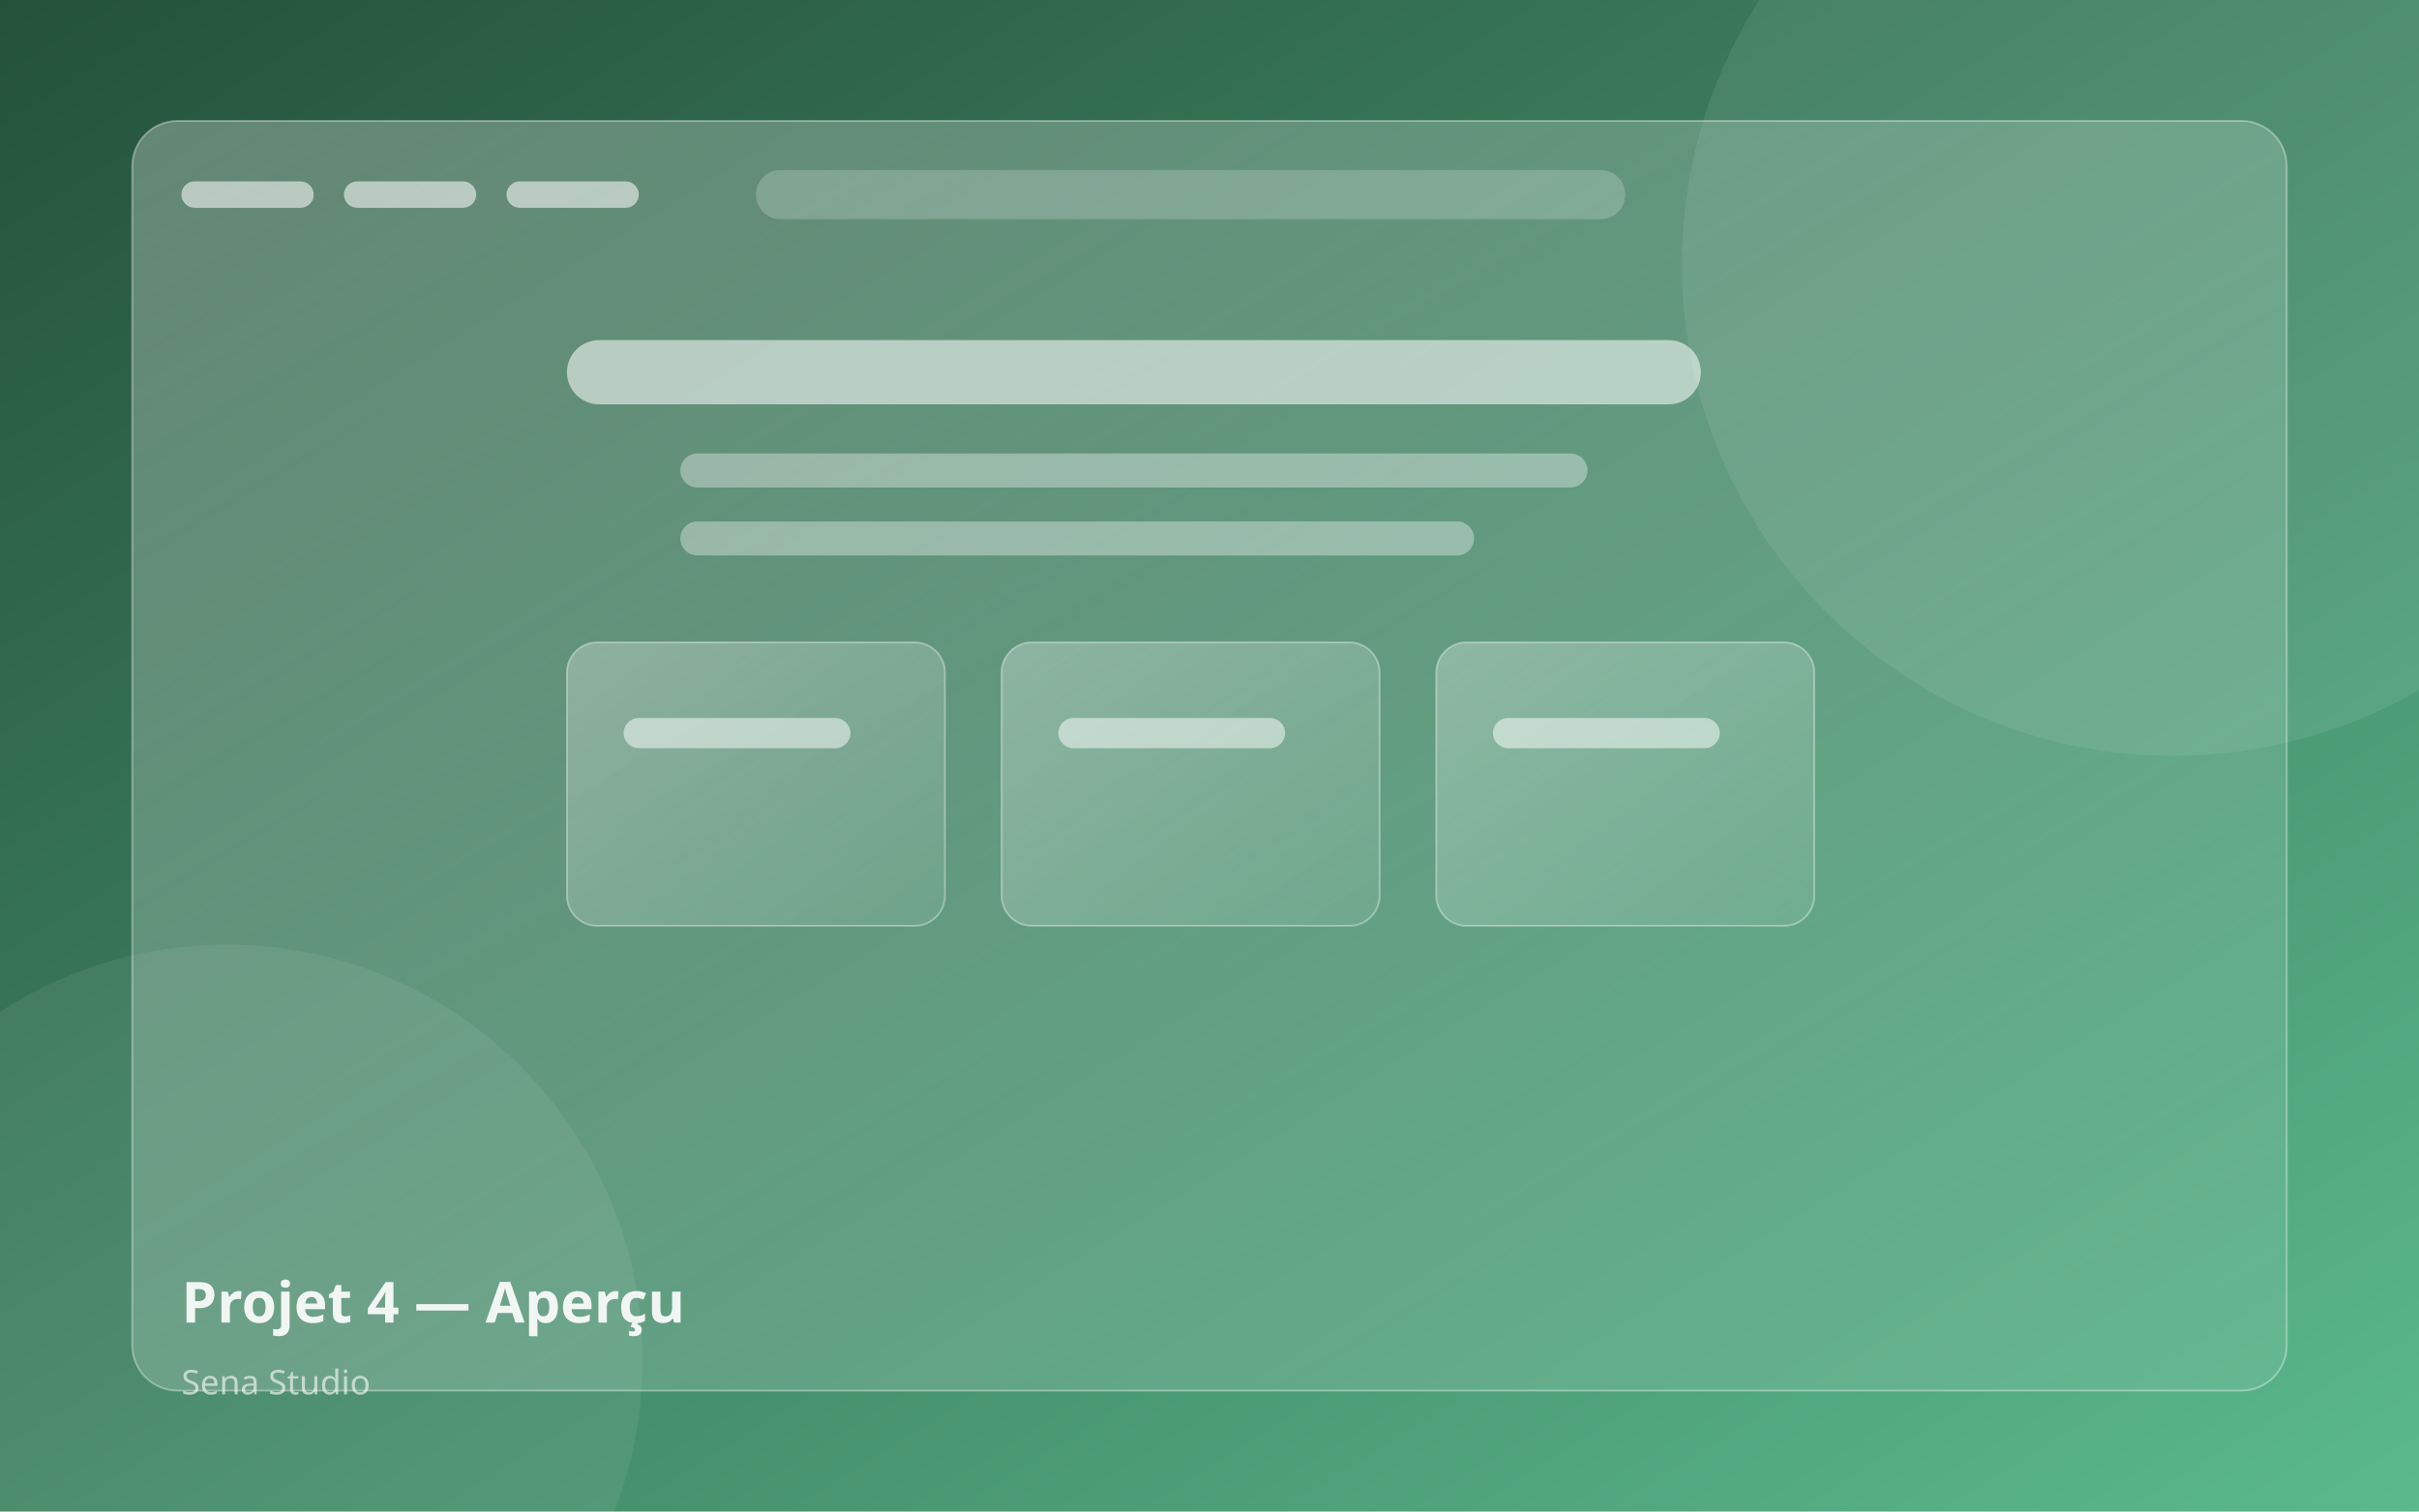
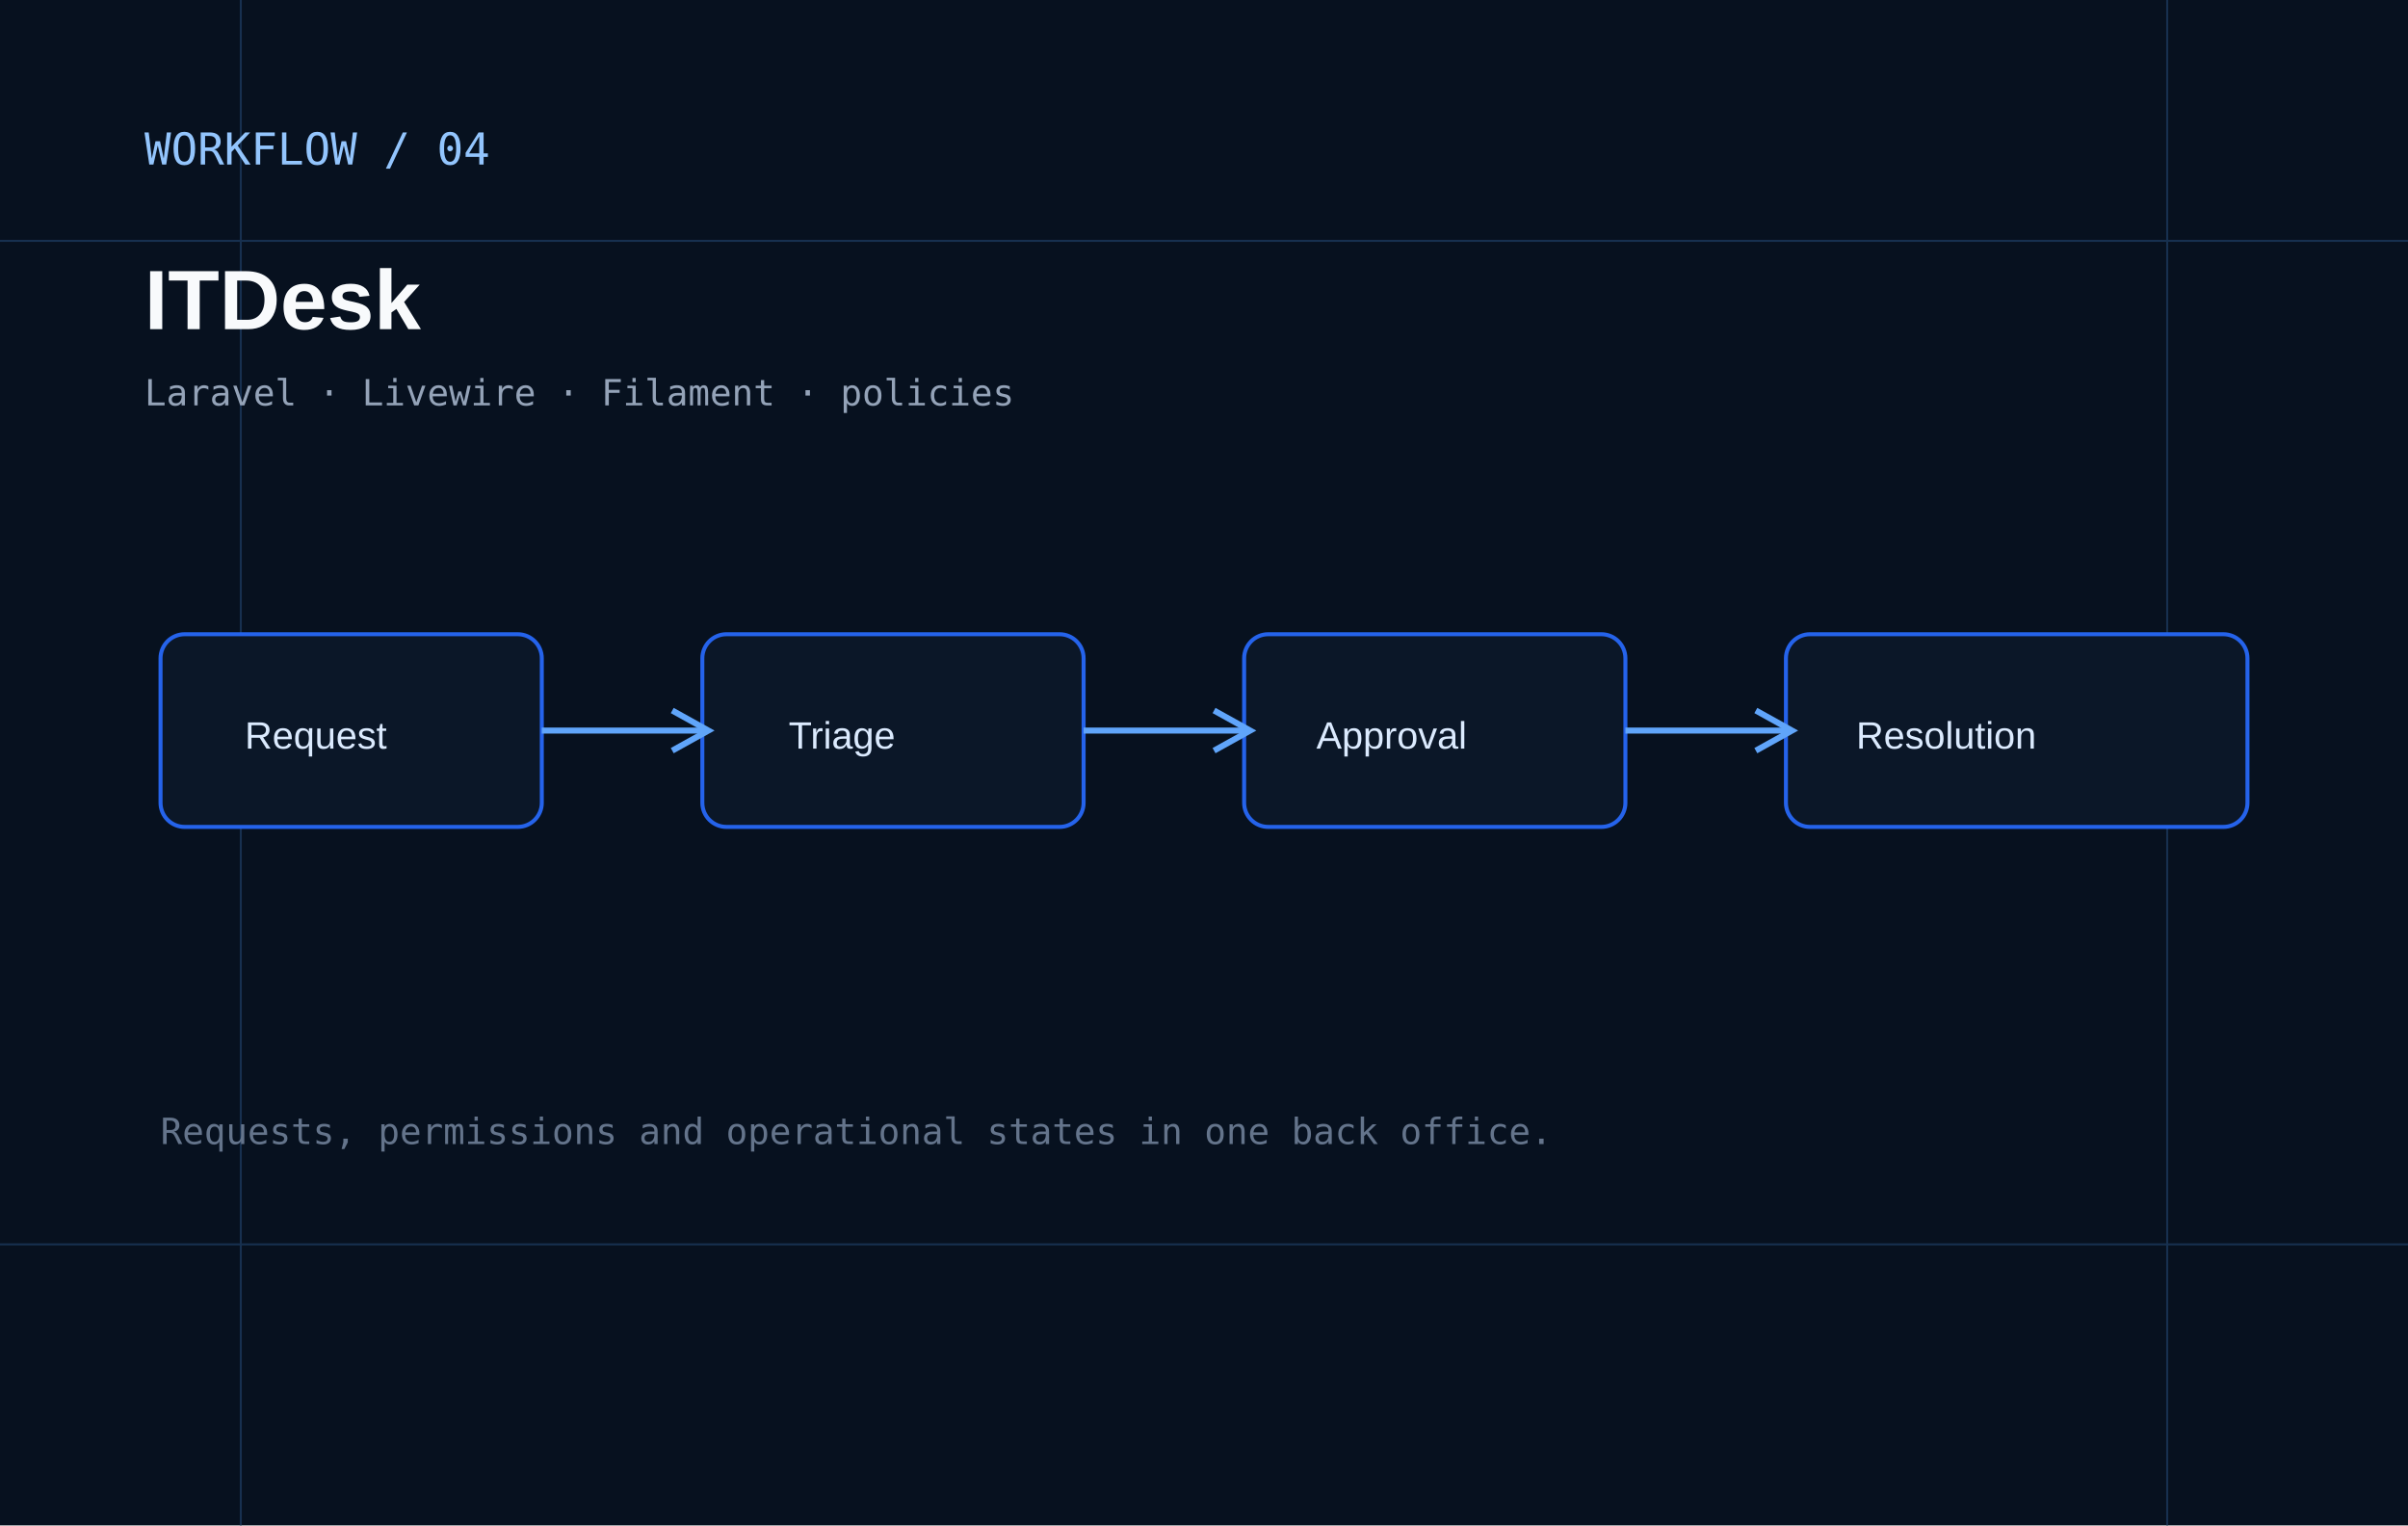
- <svg xmlns="http://www.w3.org/2000/svg" viewBox="0 0 1280 800">
-   <defs>
-     <linearGradient id="bg4" x1="0" y1="0" x2="1" y2="1">
-       <stop offset="0%" stop-color="#24513a" />
-       <stop offset="100%" stop-color="#5bb98d" />
-     </linearGradient>
-     <linearGradient id="card4" x1="0" y1="0" x2="1" y2="1">
-       <stop offset="0%" stop-color="#ffffff" stop-opacity="0.28" />
-       <stop offset="100%" stop-color="#ffffff" stop-opacity="0.08" />
-     </linearGradient>
-   </defs>
-   <rect width="1280" height="800" fill="url(#bg4)" />
-   <circle cx="1150" cy="140" r="260" fill="#ffffff" fill-opacity="0.08" />
-   <circle cx="120" cy="720" r="220" fill="#ffffff" fill-opacity="0.07" />
-   <rect x="70" y="64" width="1140" height="672" rx="24" fill="url(#card4)" stroke="#ffffff" stroke-opacity="0.35" />
-   <rect x="96" y="96" width="70" height="14" rx="7" fill="#ffffff" fill-opacity="0.55" />
-   <rect x="182" y="96" width="70" height="14" rx="7" fill="#ffffff" fill-opacity="0.55" />
-   <rect x="268" y="96" width="70" height="14" rx="7" fill="#ffffff" fill-opacity="0.55" />
-   <rect x="400" y="90" width="460" height="26" rx="13" fill="#ffffff" fill-opacity="0.2" />
-   <rect x="300" y="180" width="600" height="34" rx="17" fill="#ffffff" fill-opacity="0.55" />
-   <rect x="360" y="240" width="480" height="18" rx="9" fill="#ffffff" fill-opacity="0.35" />
-   <rect x="360" y="276" width="420" height="18" rx="9" fill="#ffffff" fill-opacity="0.35" />
-   <rect x="300" y="340" width="200" height="150" rx="16" fill="url(#card4)" stroke="#ffffff" stroke-opacity="0.35" />
-   <rect x="530" y="340" width="200" height="150" rx="16" fill="url(#card4)" stroke="#ffffff" stroke-opacity="0.35" />
-   <rect x="760" y="340" width="200" height="150" rx="16" fill="url(#card4)" stroke="#ffffff" stroke-opacity="0.35" />
-   <rect x="330" y="380" width="120" height="16" rx="8" fill="#ffffff" fill-opacity="0.5" />
-   <rect x="560" y="380" width="120" height="16" rx="8" fill="#ffffff" fill-opacity="0.5" />
-   <rect x="790" y="380" width="120" height="16" rx="8" fill="#ffffff" fill-opacity="0.5" />
-   <text x="96" y="700" font-family="system-ui, sans-serif" font-size="30" font-weight="600" fill="#ffffff" fill-opacity="0.9">Projet 4 — Aperçu</text>
-   <text x="96" y="738" font-family="system-ui, sans-serif" font-size="18" fill="#ffffff" fill-opacity="0.6">Sena Studio</text>
+ <svg xmlns="http://www.w3.org/2000/svg" viewBox="0 0 1200 760" role="img" aria-labelledby="title desc">
+   <rect width="1200" height="760" fill="#07111f" />
+   <path d="M0 120h1200M0 620h1200M120 0v760M1080 0v760" stroke="#17304f" />
+   <text x="72" y="82" fill="#93c5fd" font-family="monospace" font-size="22">WORKFLOW / 04</text>
+   <text x="72" y="164" fill="#f8fafc" font-family="Arial,sans-serif" font-size="42" font-weight="700">ITDesk</text>
+   <text x="72" y="202" fill="#94a3b8" font-family="monospace" font-size="18">Laravel · Livewire · Filament · policies</text>
+   <g font-family="Arial,sans-serif" font-size="19">
+     <rect x="80" y="316" width="190" height="96" rx="12" fill="#0b1728" stroke="#2563eb" stroke-width="2" />
+     <text x="122" y="373" fill="#dbeafe">Request</text>
+     <rect x="350" y="316" width="190" height="96" rx="12" fill="#0b1728" stroke="#2563eb" stroke-width="2" />
+     <text x="393" y="373" fill="#dbeafe">Triage</text>
+     <rect x="620" y="316" width="190" height="96" rx="12" fill="#0b1728" stroke="#2563eb" stroke-width="2" />
+     <text x="656" y="373" fill="#dbeafe">Approval</text>
+     <rect x="890" y="316" width="230" height="96" rx="12" fill="#0b1728" stroke="#2563eb" stroke-width="2" />
+     <text x="925" y="373" fill="#dbeafe">Resolution</text>
+   </g>
+   <path d="M270 364h80m190 0h80m190 0h80" stroke="#60a5fa" stroke-width="3" />
+   <path d="m335 354 18 10-18 10m270-20 18 10-18 10m270-20 18 10-18 10" fill="none" stroke="#60a5fa" stroke-width="3" />
+   <text x="80" y="570" fill="#64748b" font-family="monospace" font-size="18">Requests, permissions and operational states in one back office.</text>
</svg>
